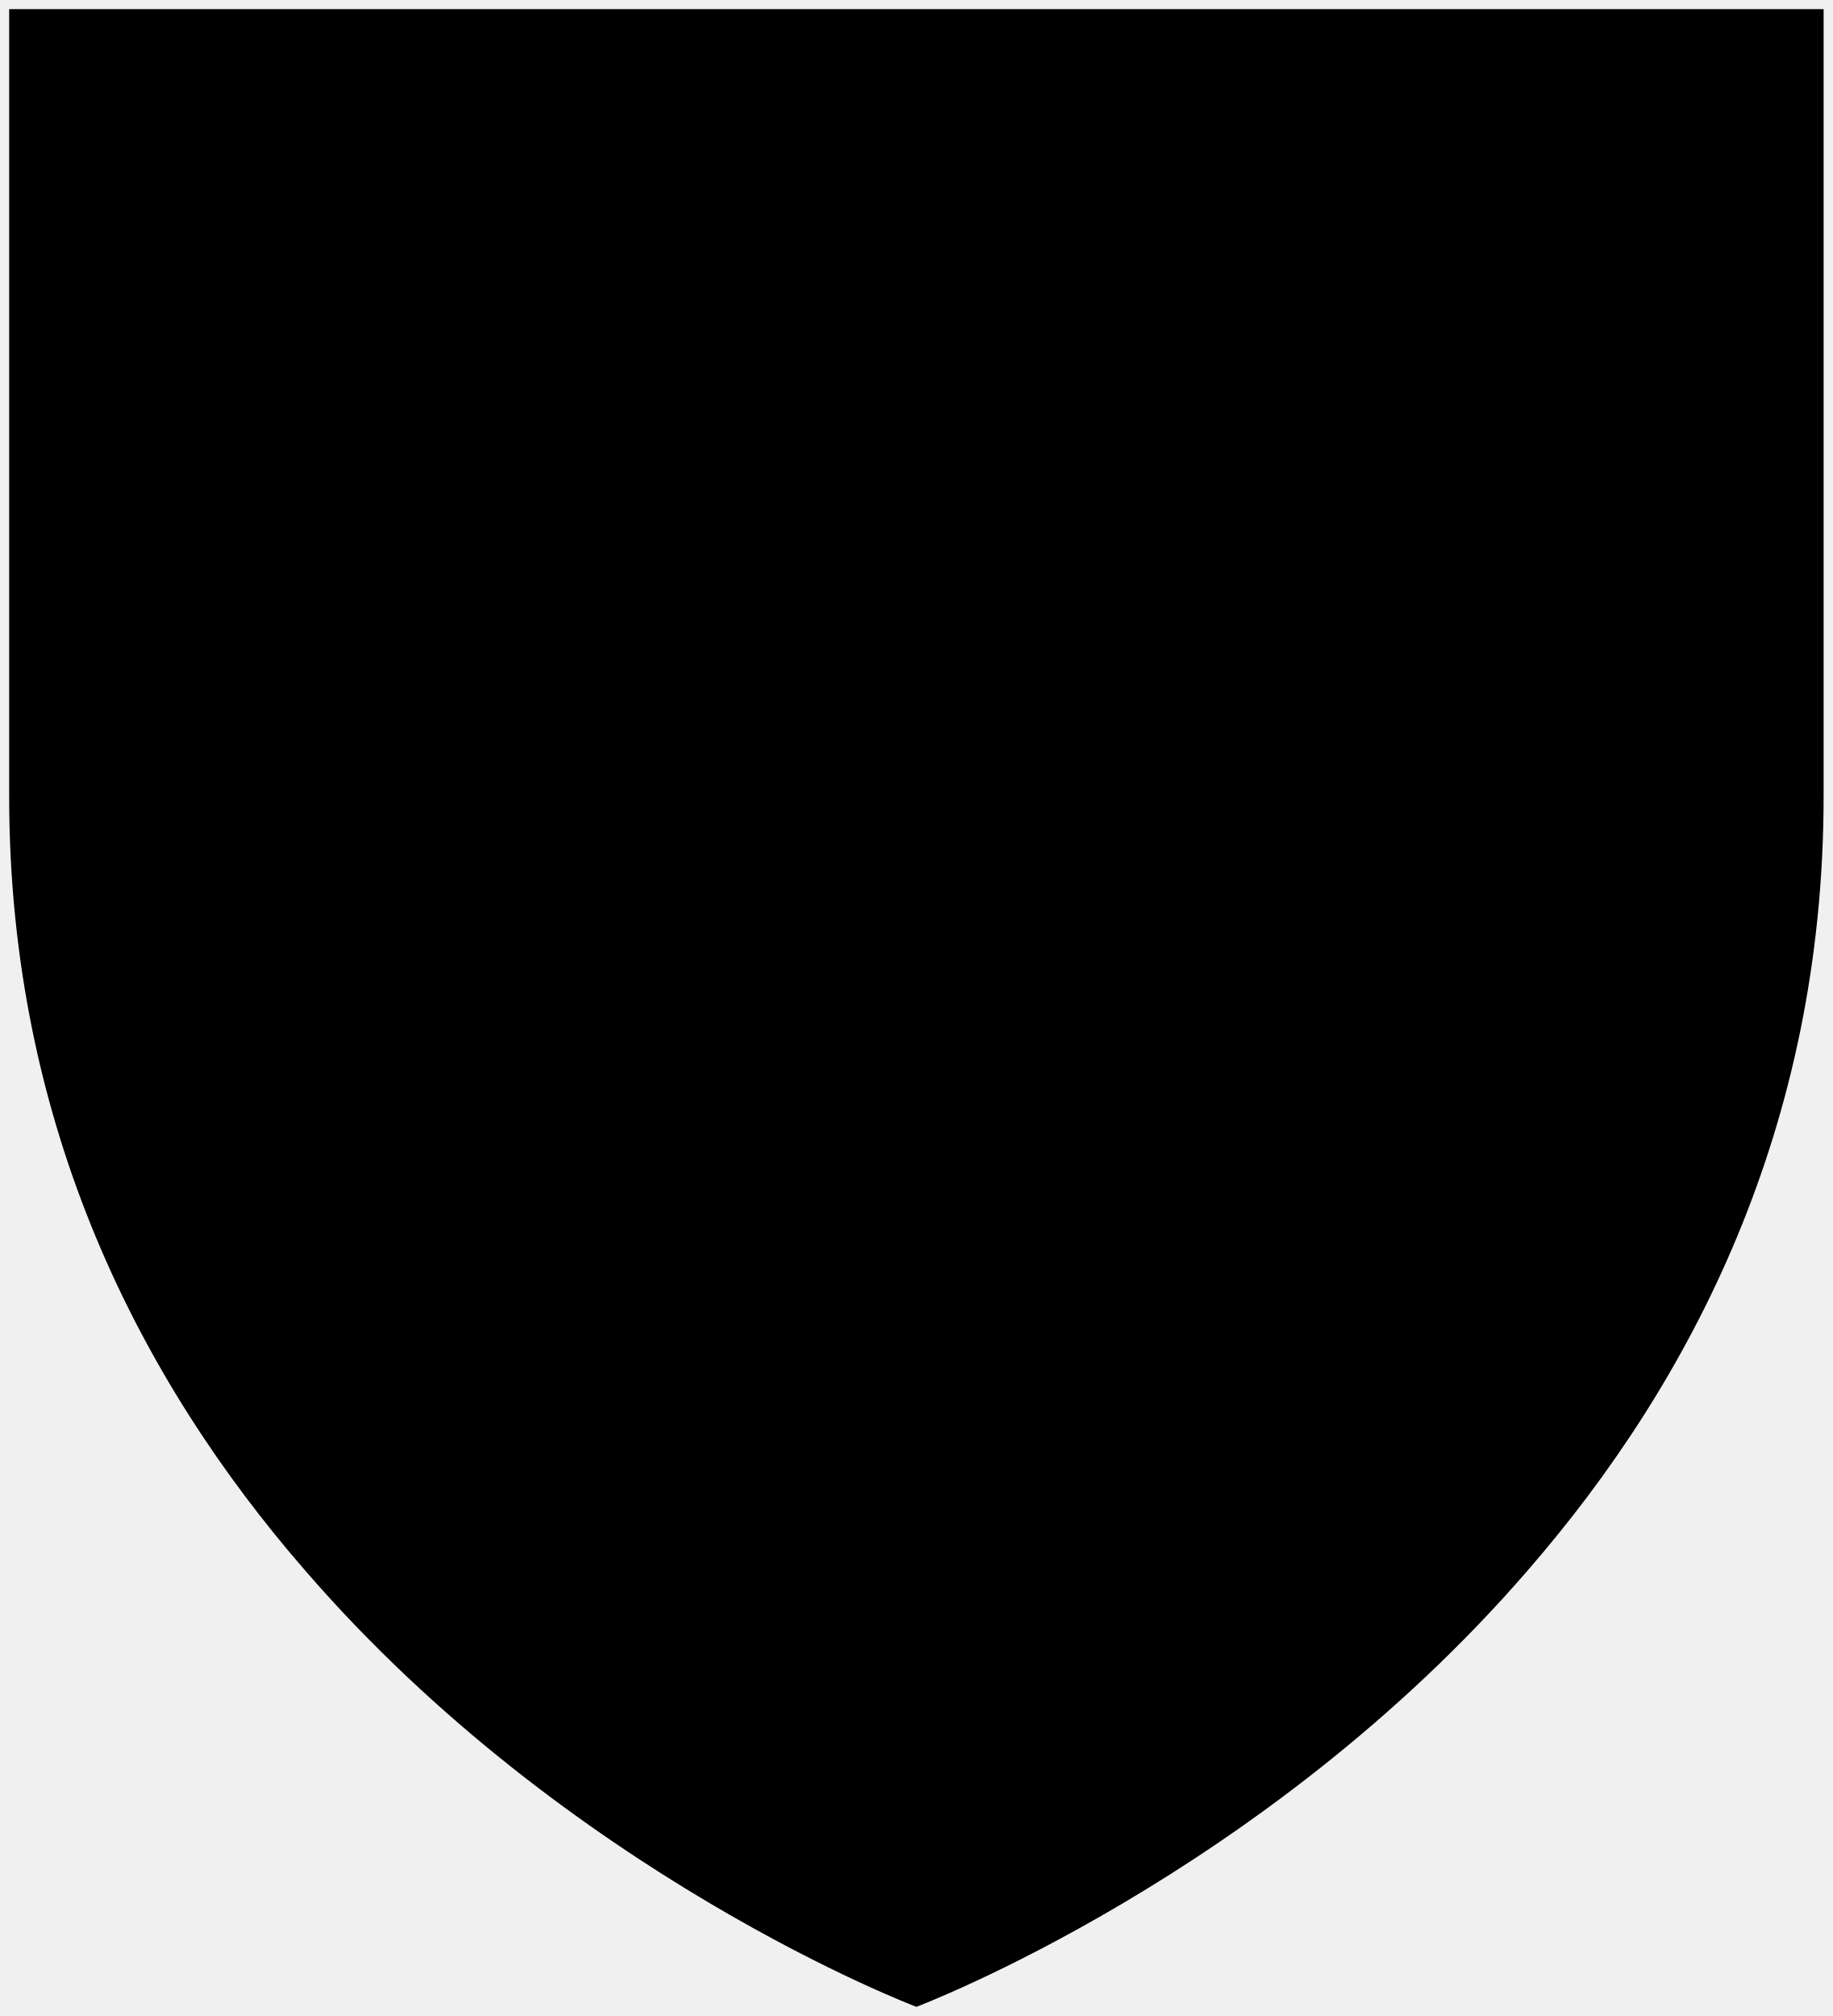
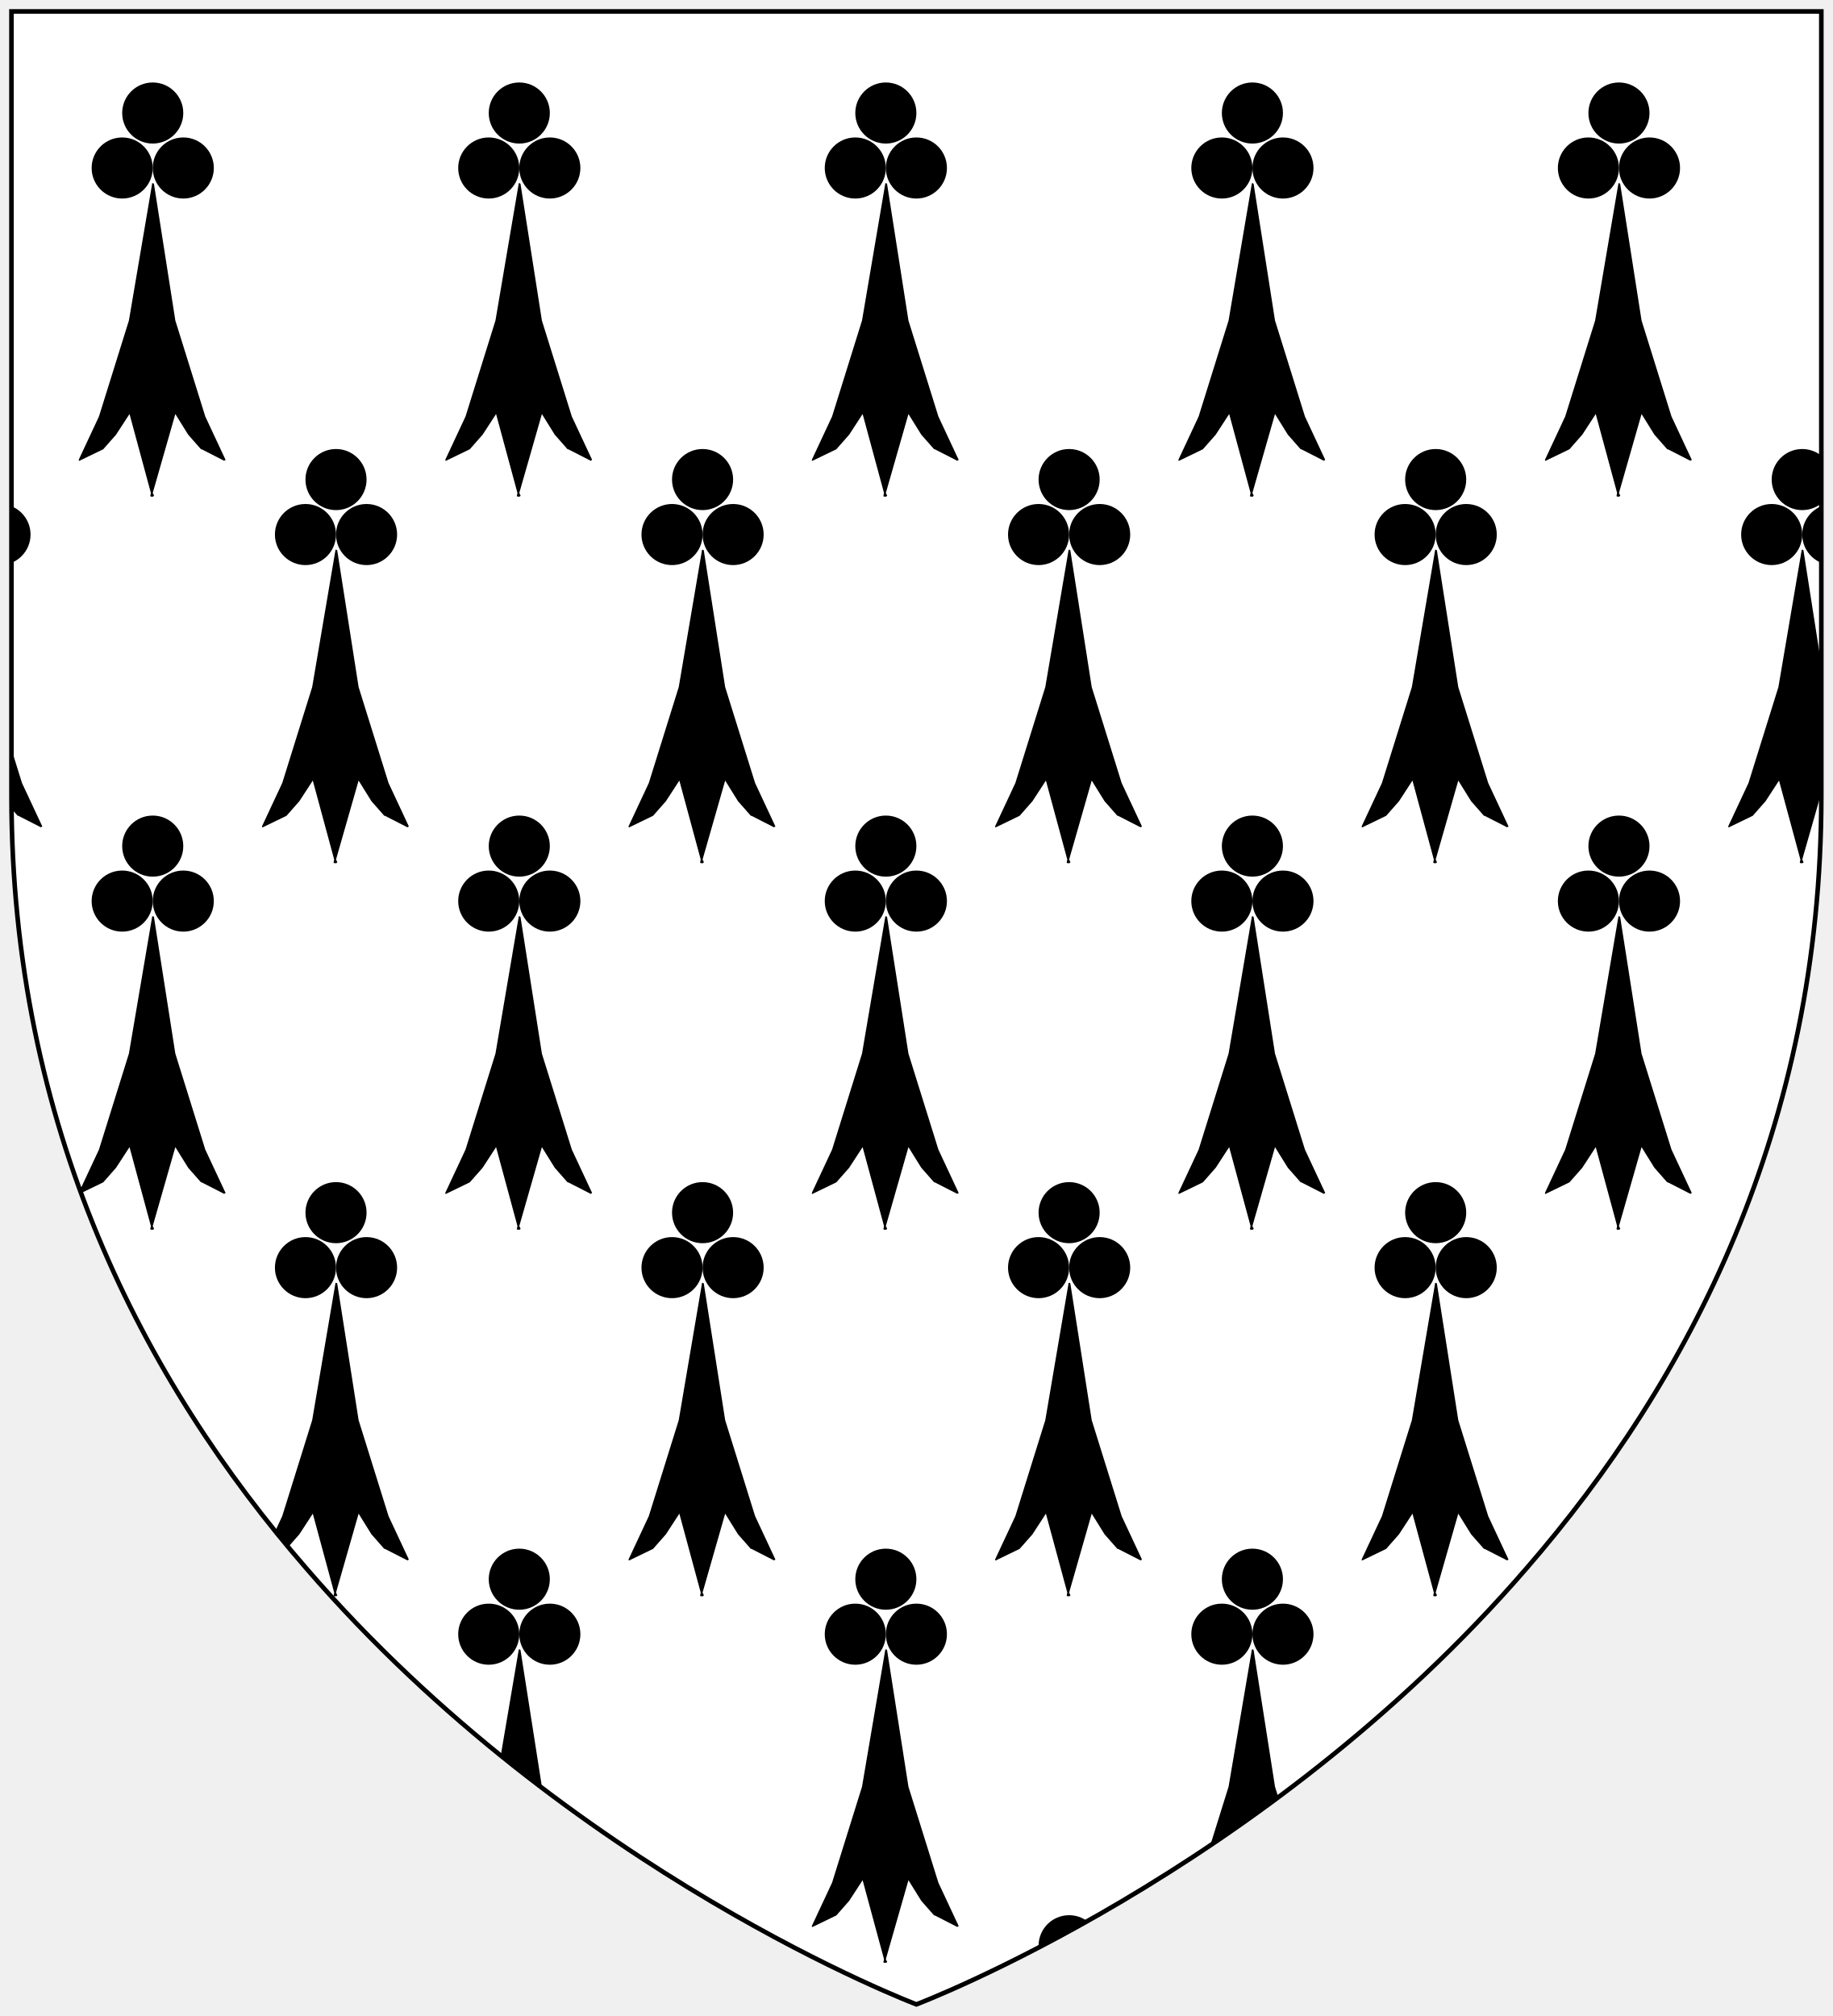
- <svg xmlns="http://www.w3.org/2000/svg" version="1.0" width="600" height="660" id="Shield">
-   <defs>
-     <mask id="hole">
+ <svg xmlns="http://www.w3.org/2000/svg" xmlns:xlink="http://www.w3.org/1999/xlink" width="600" height="660" id="Shield">
+   <defs id="Herald">
+     <path d="M3,3 V260.637C3,369.135,46.339,452.459,99.763,514 C186.238,614.13,300,657,300,657 C300,657,413.762,614.13,500.237,514 C553.661,452.459,597,369.135,597,260.637V3Z" style="stroke-width:3" id="Shield1" />
+     <g id="ermine">
+       <circle cx="40" cy="55" r="10" />
+       <circle cx="60" cy="55" r="10" />
+       <circle cx="50" cy="37" r="10" />
+       <path transform="scale(2)" d="M25,30c0,0,0,0-0.1,0v0.1l-3.8,22.365l-4.9,15.705l0,0l-3.3,7.058v0.1v0.099c0.1,0,0.1,0,0.1,0l3.9-1.889 l2.1-2.386l2.2-3.379l3.5,12.922l-0.1,0.497l0,0l0.1,0.1c0,0,0,0,0.1,0h0.2h0.1c0-0.1,0-0.1,0.1-0.1v-0.099l-0.2-0.398l3.7-12.922 l2.1,3.379l2.1,2.386h0.1l3.7,1.889l0,0c0.1-0.099,0.1-0.099,0.2-0.099v-0.1l-3.3-7.058l0,0l-4.9-15.705l-3.5-22.365l-0.1-0.1 H256.2z" />
+     </g>
+     <mask id="Mask">
      <rect width="100%" height="100%" fill="black" />
-       <path d="M3,3 V260.637C3,369.135,46.339,452.459,99.763,514 C186.238,614.13,300,657,300,657 C300,657,413.762,614.13,500.237,514 C553.661,452.459,597,369.135,597,260.637V3Z" fill="white" id="Shield1" />
+       <use xlink:href="#Shield1" fill="white" />
    </mask>
  </defs>
-   <rect width="100%" height="100%" mask="url(#hole)" />
+   <g mask="url(#Mask)">
+     <use style="stroke:#000000;fill:#ffffff" id="Field" xlink:href="#Shield1" />
+     <use xlink:href="#ermine" transform="translate(0,0)" />
+     <use xlink:href="#ermine" transform="translate(120,0)" />
+     <use xlink:href="#ermine" transform="translate(240,0)" />
+     <use xlink:href="#ermine" transform="translate(360,0)" />
+     <use xlink:href="#ermine" transform="translate(480,0)" />
+     <use xlink:href="#ermine" transform="translate(600,0)" />
+     <use xlink:href="#ermine" transform="translate(-60,120)" />
+     <use xlink:href="#ermine" transform="translate(60,120)" />
+     <use xlink:href="#ermine" transform="translate(180,120)" />
+     <use xlink:href="#ermine" transform="translate(300,120)" />
+     <use xlink:href="#ermine" transform="translate(420,120)" />
+     <use xlink:href="#ermine" transform="translate(540,120)" />
+     <use xlink:href="#ermine" transform="translate(660,120)" />
+     <use xlink:href="#ermine" transform="translate(0,240)" />
+     <use xlink:href="#ermine" transform="translate(120,240)" />
+     <use xlink:href="#ermine" transform="translate(240,240)" />
+     <use xlink:href="#ermine" transform="translate(360,240)" />
+     <use xlink:href="#ermine" transform="translate(480,240)" />
+     <use xlink:href="#ermine" transform="translate(600,240)" />
+     <use xlink:href="#ermine" transform="translate(-60,360)" />
+     <use xlink:href="#ermine" transform="translate(60,360)" />
+     <use xlink:href="#ermine" transform="translate(180,360)" />
+     <use xlink:href="#ermine" transform="translate(300,360)" />
+     <use xlink:href="#ermine" transform="translate(420,360)" />
+     <use xlink:href="#ermine" transform="translate(540,360)" />
+     <use xlink:href="#ermine" transform="translate(660,360)" />
+     <use xlink:href="#ermine" transform="translate(0,480)" />
+     <use xlink:href="#ermine" transform="translate(120,480)" />
+     <use xlink:href="#ermine" transform="translate(240,480)" />
+     <use xlink:href="#ermine" transform="translate(360,480)" />
+     <use xlink:href="#ermine" transform="translate(480,480)" />
+     <use xlink:href="#ermine" transform="translate(600,480)" />
+     <use xlink:href="#ermine" transform="translate(-60,600)" />
+     <use xlink:href="#ermine" transform="translate(60,600)" />
+     <use xlink:href="#ermine" transform="translate(180,600)" />
+     <use xlink:href="#ermine" transform="translate(300,600)" />
+     <use xlink:href="#ermine" transform="translate(420,600)" />
+     <use xlink:href="#ermine" transform="translate(540,600)" />
+     <use xlink:href="#ermine" transform="translate(660,600)" />
+   </g>
</svg>
